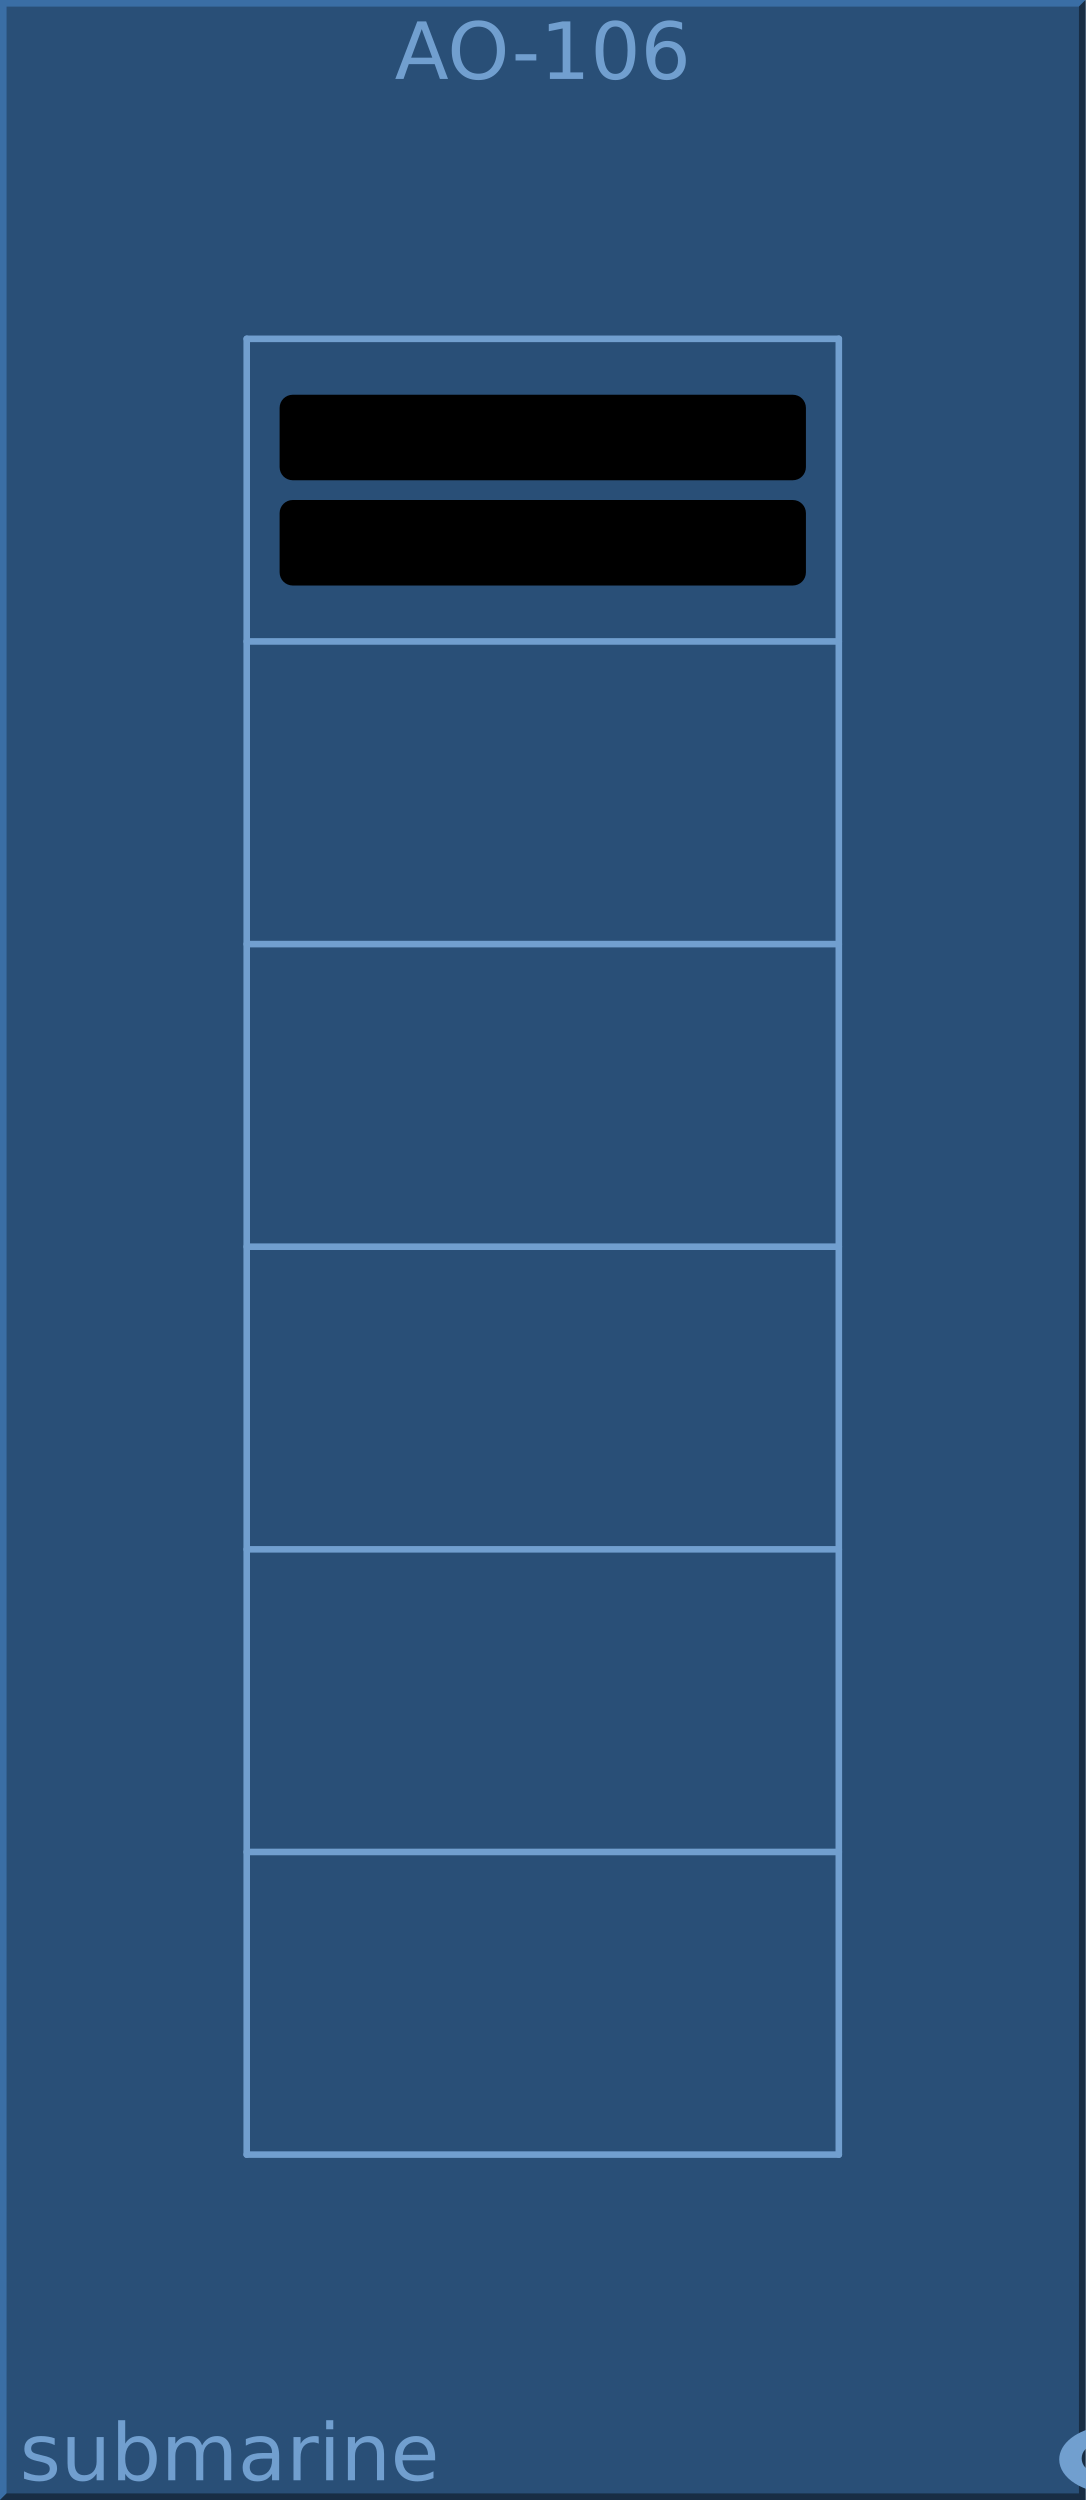
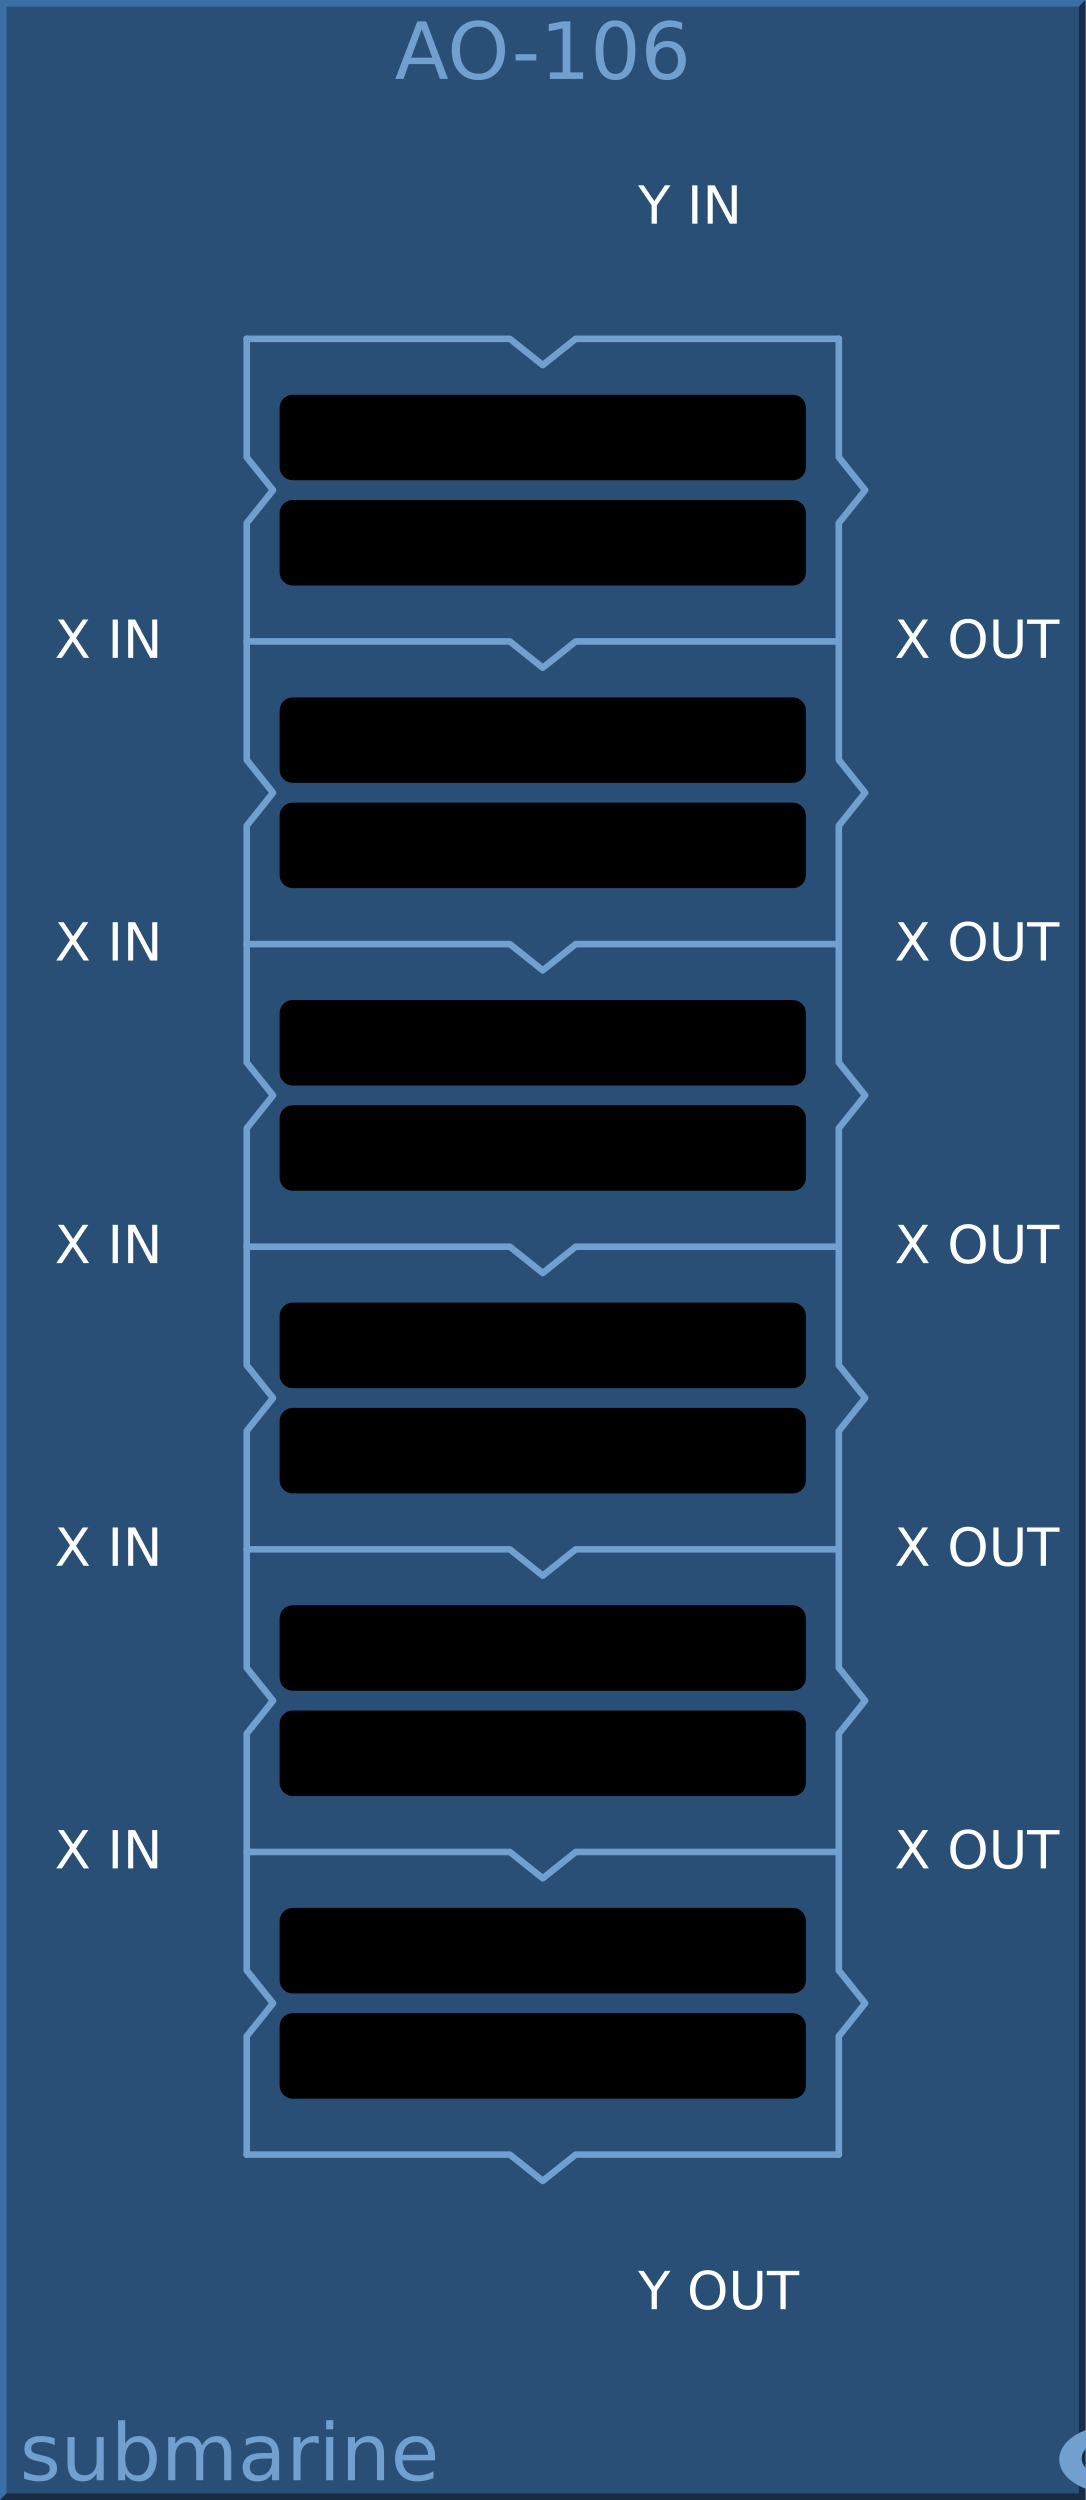
<svg xmlns="http://www.w3.org/2000/svg" width="165px" height="380px" version="1.1" id="svg4226">
  <g id="background">
    <rect x="0" y="0" width="165" height="380" style="fill:#294f77;stroke:none;" id="rect4255" />
    <path style="fill:#3a6ea5;fill-rule:nonzero;stroke:none" d="m 0 380 v -380 h 165 l -1 1 h -163 v 378 z" id="path4230" />
    <path style="fill:#182d44;fill-rule:nonzero;stroke:none" d="m 0 380 h 165 v -380 l -1 1 v 378 h -163 z" id="path4232" />
  </g>
  <g id="logo" fill="#719fcf" font-family="DejaVu Sans" font-size="12">
    <path d="m 169.354,366 a 1.985,2.252 0 0 0 -1.985,2.252 1.985,2.252 0 0 0 0.059,0.532 A 8.169,5.169 0 0 0 161,373.831 8.169,5.169 0 0 0 169.169,379 8.169,5.169 0 0 0 176.483,376.12 3.046,4.248 0 0 0 179,377.976 l 0,-2.358 a 1.338,1.945 0 0 1 -1.292,-1.942 1.338,1.945 0 0 1 1.292,-1.943 l 0,-2.254 a 3.046,4.248 0 0 0 -2.574,1.979 8.169,5.169 0 0 0 -7.257,-2.798 8.169,5.169 0 0 0 -0.373,0.012 1.754,2.047 0 0 1 0.696,-1.002 l 0,-1.666 A 1.985,2.252 0 0 0 169.354,366 Z m -3.277,5.835 a 1.662,1.843 0 0 1 1.662,1.843 1.662,1.843 0 0 1 -1.662,1.843 1.662,1.843 0 0 1 -1.661,-1.843 1.662,1.843 0 0 1 1.661,-1.843 z m 3.785,0.409 a 1.292,1.433 0 0 1 1.292,1.433 1.292,1.433 0 0 1 -1.292,1.433 1.292,1.433 0 0 1 -1.292,-1.433 1.292,1.433 0 0 1 1.292,-1.433 z m 3.009,0.389 a 0.923,1.024 0 0 1 0.923,1.024 0.923,1.024 0 0 1 -0.923,1.024 0.923,1.024 0 0 1 -0.923,-1.024 0.923,1.024 0 0 1 0.923,-1.024 z" id="path4136" />
    <text x="3" y="377" id="text4236">submarine</text>
    <text x="82.5" y="12" text-anchor="middle">AO-106</text>
  </g>
  <g id="group1" font-family="DejaVu Sans" font-size="8" stroke="#ffffff" stroke-width="1" stroke-linecap="round" stroke-linejoin="round" fill="none">
    <g stroke="#719fcf">
-       <line x1="37.5" y1="51.5" x2="127.5" y2="51.5" />
-       <line x1="37.5" y1="97.5" x2="127.5" y2="97.5" />
-       <line x1="37.5" y1="143.5" x2="127.5" y2="143.5" />
-       <line x1="37.5" y1="189.5" x2="127.5" y2="189.5" />
-       <line x1="37.5" y1="235.5" x2="127.5" y2="235.5" />
-       <line x1="37.5" y1="281.5" x2="127.5" y2="281.5" />
-       <line x1="37.5" y1="327.5" x2="127.5" y2="327.5" />
-       <line x1="37.5" y1="51.5" x2="37.5" y2="327.5" />
-       <line x1="127.5" y1="51.5" x2="127.5" y2="327.5" />
+       <path d="m 37.5 51.5 h 40 l 5 4 l 5 -4 h 40" />
+       <path d="m 37.5 97.5 h 40 l 5 4 l 5 -4 h 40" />
+       <path d="m 37.5 143.5 h 40 l 5 4 l 5 -4 h 40" />
+       <path d="m 37.5 189.5 h 40 l 5 4 l 5 -4 h 40" />
+       <path d="m 37.5 235.5 h 40 l 5 4 l 5 -4 h 40" />
+       <path d="m 37.5 281.5 h 40 l 5 4 l 5 -4 h 40" />
+       <path d="m 37.5 327.5 h 40 l 5 4 l 5 -4 h 40" />
+       <path d="m 37.5 51.5 v 18 l 4 5 l -4 5 v 36 l 4 5 l -4 5 v 36 l 4 5 l -4 5 v 36 l 4 5 l -4 5 v 36 l 4 5 l -4 5 v 36 l 4 5 l -4 5 v 18" />
+       <path d="m 127.5 51.5 v 18 l 4 5 l -4 5 v 36 l 4 5 l -4 5 v 36 l 4 5 l -4 5 v 36 l 4 5 l -4 5 v 36 l 4 5 l -4 5 v 36 l 4 5 l -4 5 v 18" />
    </g>
    <g fill="#000000" stroke="none">
      <rect x="42.5" y="60" width="80" height="13" rx="2" ry="2" />
      <rect x="42.5" y="76" width="80" height="13" rx="2" ry="2" />
+       <rect x="42.5" y="106" width="80" height="13" rx="2" ry="2" />
+       <rect x="42.5" y="122" width="80" height="13" rx="2" ry="2" />
+       <rect x="42.5" y="152" width="80" height="13" rx="2" ry="2" />
+       <rect x="42.5" y="168" width="80" height="13" rx="2" ry="2" />
+       <rect x="42.5" y="198" width="80" height="13" rx="2" ry="2" />
+       <rect x="42.5" y="214" width="80" height="13" rx="2" ry="2" />
+       <rect x="42.5" y="244" width="80" height="13" rx="2" ry="2" />
+       <rect x="42.5" y="260" width="80" height="13" rx="2" ry="2" />
+       <rect x="42.5" y="290" width="80" height="13" rx="2" ry="2" />
+       <rect x="42.5" y="306" width="80" height="13" rx="2" ry="2" />
    </g>
    <g fill="#ffffff" stroke="none">
+       <text x="16.5" y="100" text-anchor="middle">X IN</text>
+       <text x="16.5" y="146" text-anchor="middle">X IN</text>
+       <text x="16.5" y="192" text-anchor="middle">X IN</text>
+       <text x="16.5" y="238" text-anchor="middle">X IN</text>
+       <text x="16.5" y="284" text-anchor="middle">X IN</text>
+       <text x="148.5" y="100" text-anchor="middle">X OUT</text>
+       <text x="148.5" y="146" text-anchor="middle">X OUT</text>
+       <text x="148.5" y="192" text-anchor="middle">X OUT</text>
+       <text x="148.5" y="238" text-anchor="middle">X OUT</text>
+       <text x="148.5" y="284" text-anchor="middle">X OUT</text>
+       <text x="97" y="34" text-anchor="start">Y IN</text>
+       <text x="97" y="351" text-anchor="start">Y OUT</text>
    </g>
  </g>
</svg>
